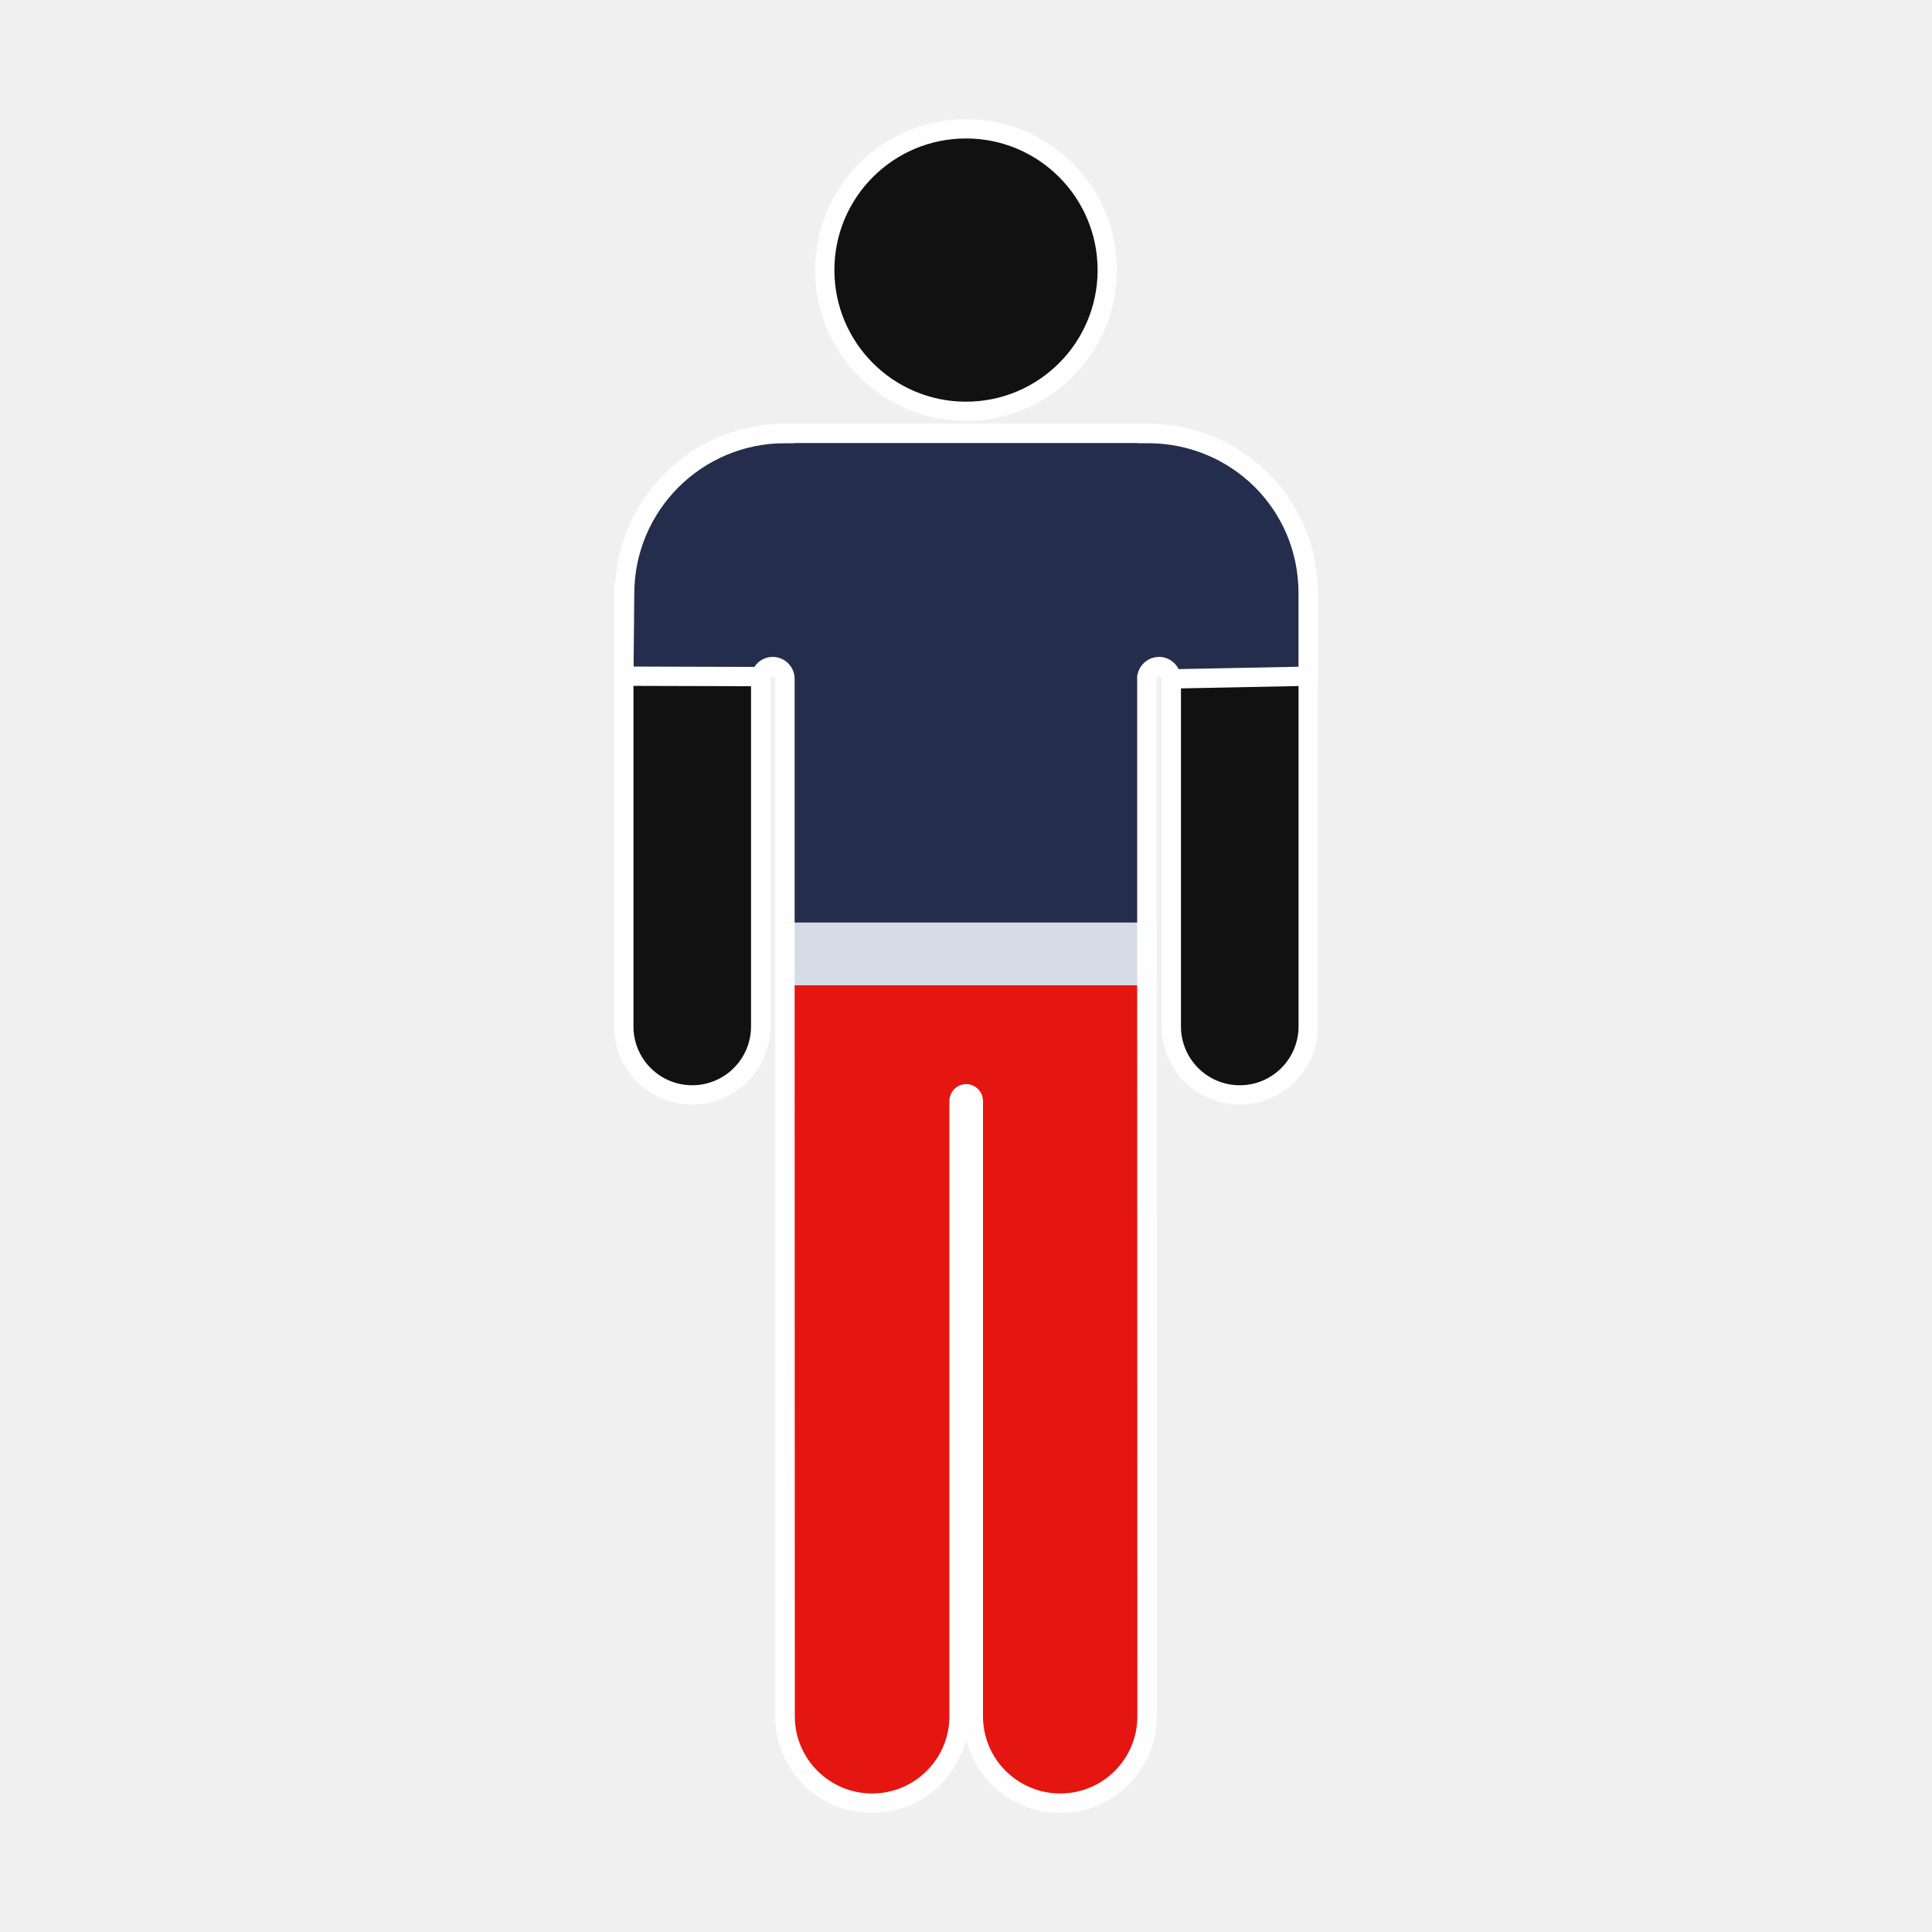
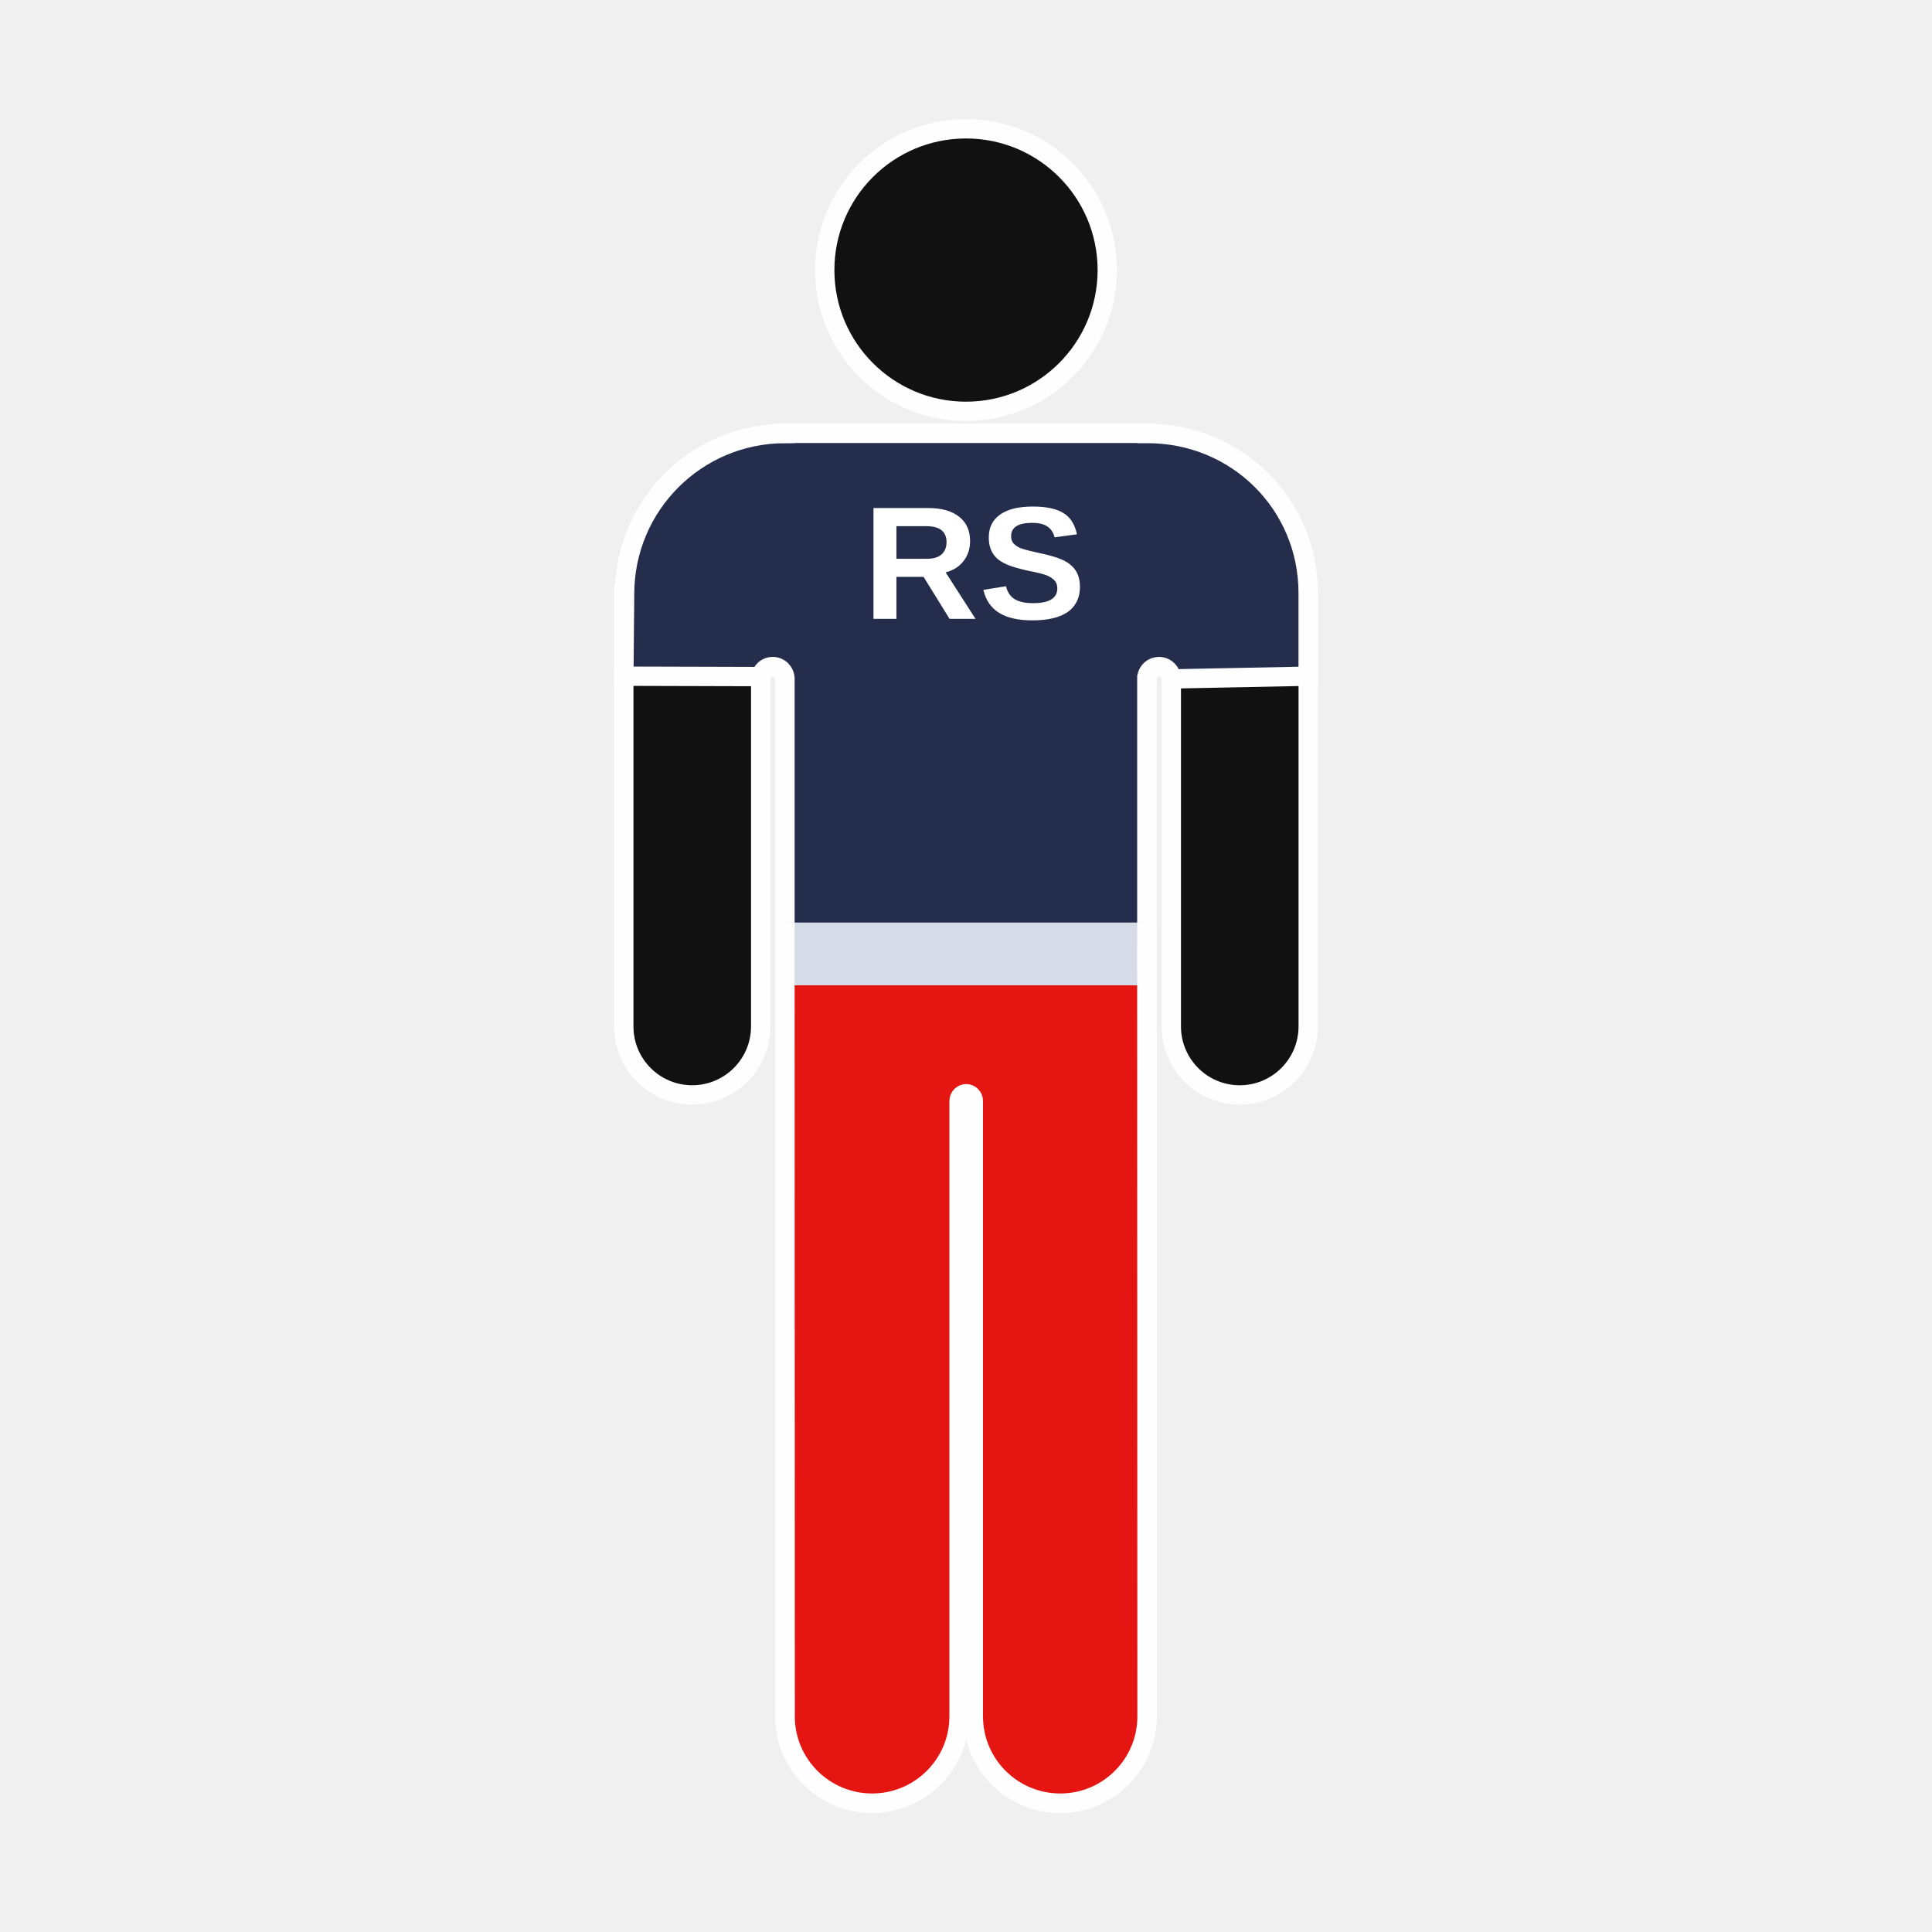
- <svg xmlns="http://www.w3.org/2000/svg" width="96" height="96" version="1.1" x="0px" y="0px" viewBox="0 0 100 100" enable-background="new 0 0 100 100" xml:space="preserve">
-   <circle stroke="#fefefe" fill="#111111" fill-rule="evenodd" clip-rule="evenodd" cx="50" cy="13.979" r="7.312" />
-   <path stroke="#fefefe" fill="#111111" d="         M67.709,30.771c0-0.012,0.003-0.023,0.003-0.034c0-4.584-3.716-8.3-8.302-8.3c-0.015,0-0.029,0.002-0.046,0.002v-0.014             h-18.73v0.012c-4.583,0-8.3,3.716-8.3,8.3c0,0.011,0.003,0.021,0.003,0.034h-0.049v22.358l0,0c0,1.956,1.584,3.543,3.54,3.543             c1.958,0,3.545-1.587,3.545-3.543l0,0V35.021c0.058-0.296,0.307-0.523,0.618-0.523c0.354,0,0.643,0.288,0.643,0.643v53.695             c0,2.483,2.017,4.497,4.496,4.497c2.484,0,4.499-2.014,4.499-4.497V56.983c0-0.206,0.166-0.372,0.371-0.372s0.371,0.166,0.371,0.372             v31.853c0,2.483,2.015,4.497,4.497,4.497c2.481,0,4.496-2.014,4.496-4.497V35.028c0.056-0.298,0.307-0.529,0.621-0.529             c0.354,0,0.642,0.288,0.642,0.643v17.988l0,0c0,1.956,1.587,3.543,3.543,3.543s3.542-1.587,3.542-3.543l0,0V30.771H67.709z         " />
-   <path d="m67.71,30.7c0,-4.62 -3.71,-8.26 -8.3,-8.26c-0.01,0 -0.03,0 -0.05,0l0,-0.01l-18.73,0l0,0.01c-4.58,0 -8.3,3.71 -8.3,8.3l-0.04,4.26l7.08,0.02c0.06,-0.29 0.31,-0.52 0.62,-0.52c0.36,0 0.64,0.29 0.64,0.64l0,53.7c0,2.48 2.02,4.49 4.5,4.49c2.48,0 4.5,-2.01 4.5,-4.49l0,-31.86c0,-0.2 0.17,-0.37 0.37,-0.37s0.37,0.17 0.37,0.37l0,31.86c0,2.48 2.02,4.49 4.5,4.49c2.48,0 4.49,-2.01 4.49,-4.49l0,-53.81c0.06,-0.3 0.31,-0.53 0.63,-0.53c0.35,0 0.64,0.29 0.64,0.64l7.08,-0.14l0,-4.3z" fill="#242d4c" stroke="#fefefe" />
+ <svg xmlns="http://www.w3.org/2000/svg" width="96" height="96" version="1.1" x="0px" y="0px" viewBox="0 0 100 100" enable-background="new 0 0 100 100" xml:space="preserve" id="svg33">
+   <defs id="defs37" />
+   <circle stroke="#fefefe" fill="#111111" fill-rule="evenodd" clip-rule="evenodd" cx="50" cy="13.979" r="7.312" id="circle24" />
+   <path stroke="#fefefe" fill="#111111" d="         M67.709,30.771c0-0.012,0.003-0.023,0.003-0.034c0-4.584-3.716-8.3-8.302-8.3c-0.015,0-0.029,0.002-0.046,0.002v-0.014             h-18.73v0.012c-4.583,0-8.3,3.716-8.3,8.3c0,0.011,0.003,0.021,0.003,0.034h-0.049v22.358l0,0c0,1.956,1.584,3.543,3.54,3.543             c1.958,0,3.545-1.587,3.545-3.543l0,0V35.021c0.058-0.296,0.307-0.523,0.618-0.523c0.354,0,0.643,0.288,0.643,0.643v53.695             c0,2.483,2.017,4.497,4.496,4.497c2.484,0,4.499-2.014,4.499-4.497V56.983c0-0.206,0.166-0.372,0.371-0.372s0.371,0.166,0.371,0.372             v31.853c0,2.483,2.015,4.497,4.497,4.497c2.481,0,4.496-2.014,4.496-4.497V35.028c0.056-0.298,0.307-0.529,0.621-0.529             c0.354,0,0.642,0.288,0.642,0.643v17.988l0,0c0,1.956,1.587,3.543,3.543,3.543s3.542-1.587,3.542-3.543l0,0V30.771H67.709z         " id="path26" />
+   <path d="m67.71,30.7c0,-4.62 -3.71,-8.26 -8.3,-8.26c-0.01,0 -0.03,0 -0.05,0l0,-0.01l-18.73,0l0,0.01c-4.58,0 -8.3,3.71 -8.3,8.3l-0.04,4.26l7.08,0.02c0.06,-0.29 0.31,-0.52 0.62,-0.52c0.36,0 0.64,0.29 0.64,0.64l0,53.7c0,2.48 2.02,4.49 4.5,4.49c2.48,0 4.5,-2.01 4.5,-4.49l0,-31.86c0,-0.2 0.17,-0.37 0.37,-0.37s0.37,0.17 0.37,0.37l0,31.86c0,2.48 2.02,4.49 4.5,4.49c2.48,0 4.49,-2.01 4.49,-4.49l0,-53.81c0.06,-0.3 0.31,-0.53 0.63,-0.53c0.35,0 0.64,0.29 0.64,0.64l7.08,-0.14l0,-4.3z" fill="#242d4c" stroke="#fefefe" id="path28" />
  <path d="m40.63,47.75l0.01,41.09c0,2.48 2.02,4.49 4.5,4.49c2.48,0 4.5,-2.01 4.5,-4.49l0,-31.86c0,-0.2 0.17,-0.37 0.37,-0.37s0.37,0.17 0.37,0.37l0,31.86c0,2.48 2.02,4.49 4.5,4.49c2.48,0 4.49,-2.01 4.49,-4.49l-0.01,-41.09" fill="#d5dbe7" id="svg_4" stroke="#fefefe" />
-   <path d="m40.63,51l0.01,37.84c0,2.48 2.02,4.49 4.5,4.49c2.48,0 4.5,-2.01 4.5,-4.49l0,-31.86c0,-0.2 0.17,-0.37 0.37,-0.37s0.37,0.17 0.37,0.37l0,31.86c0,2.48 2.02,4.49 4.5,4.49c2.48,0 4.49,-2.01 4.49,-4.49l-0.01,-37.84" fill="#e51511" id="svg_4" stroke="#fefefe" />
+   <path d="m40.63,51l0.01,37.84c0,2.48 2.02,4.49 4.5,4.49c2.48,0 4.5,-2.01 4.5,-4.49l0,-31.86c0,-0.2 0.17,-0.37 0.37,-0.37s0.37,0.17 0.37,0.37l0,31.86c0,2.48 2.02,4.49 4.5,4.49c2.48,0 4.49,-2.01 4.49,-4.49l-0.01,-37.84" fill="#e51511" id="path31" stroke="#fefefe" />
+   <text xml:space="preserve" style="font-size:8.333px;line-height:0;fill:#000000;stroke-width:1.042" x="44.647" y="32.033" id="text197">
+     <tspan id="tspan195" style="font-style:normal;font-variant:normal;font-weight:bold;font-stretch:normal;font-size:8.333px;font-family:Arial;-inkscape-font-specification:Arial;fill:#ffffff;stroke:#eeeeee;stroke-width:1.042;stroke-opacity:0" x="44.647" y="32.033">RS</tspan>
+   </text>
</svg>
